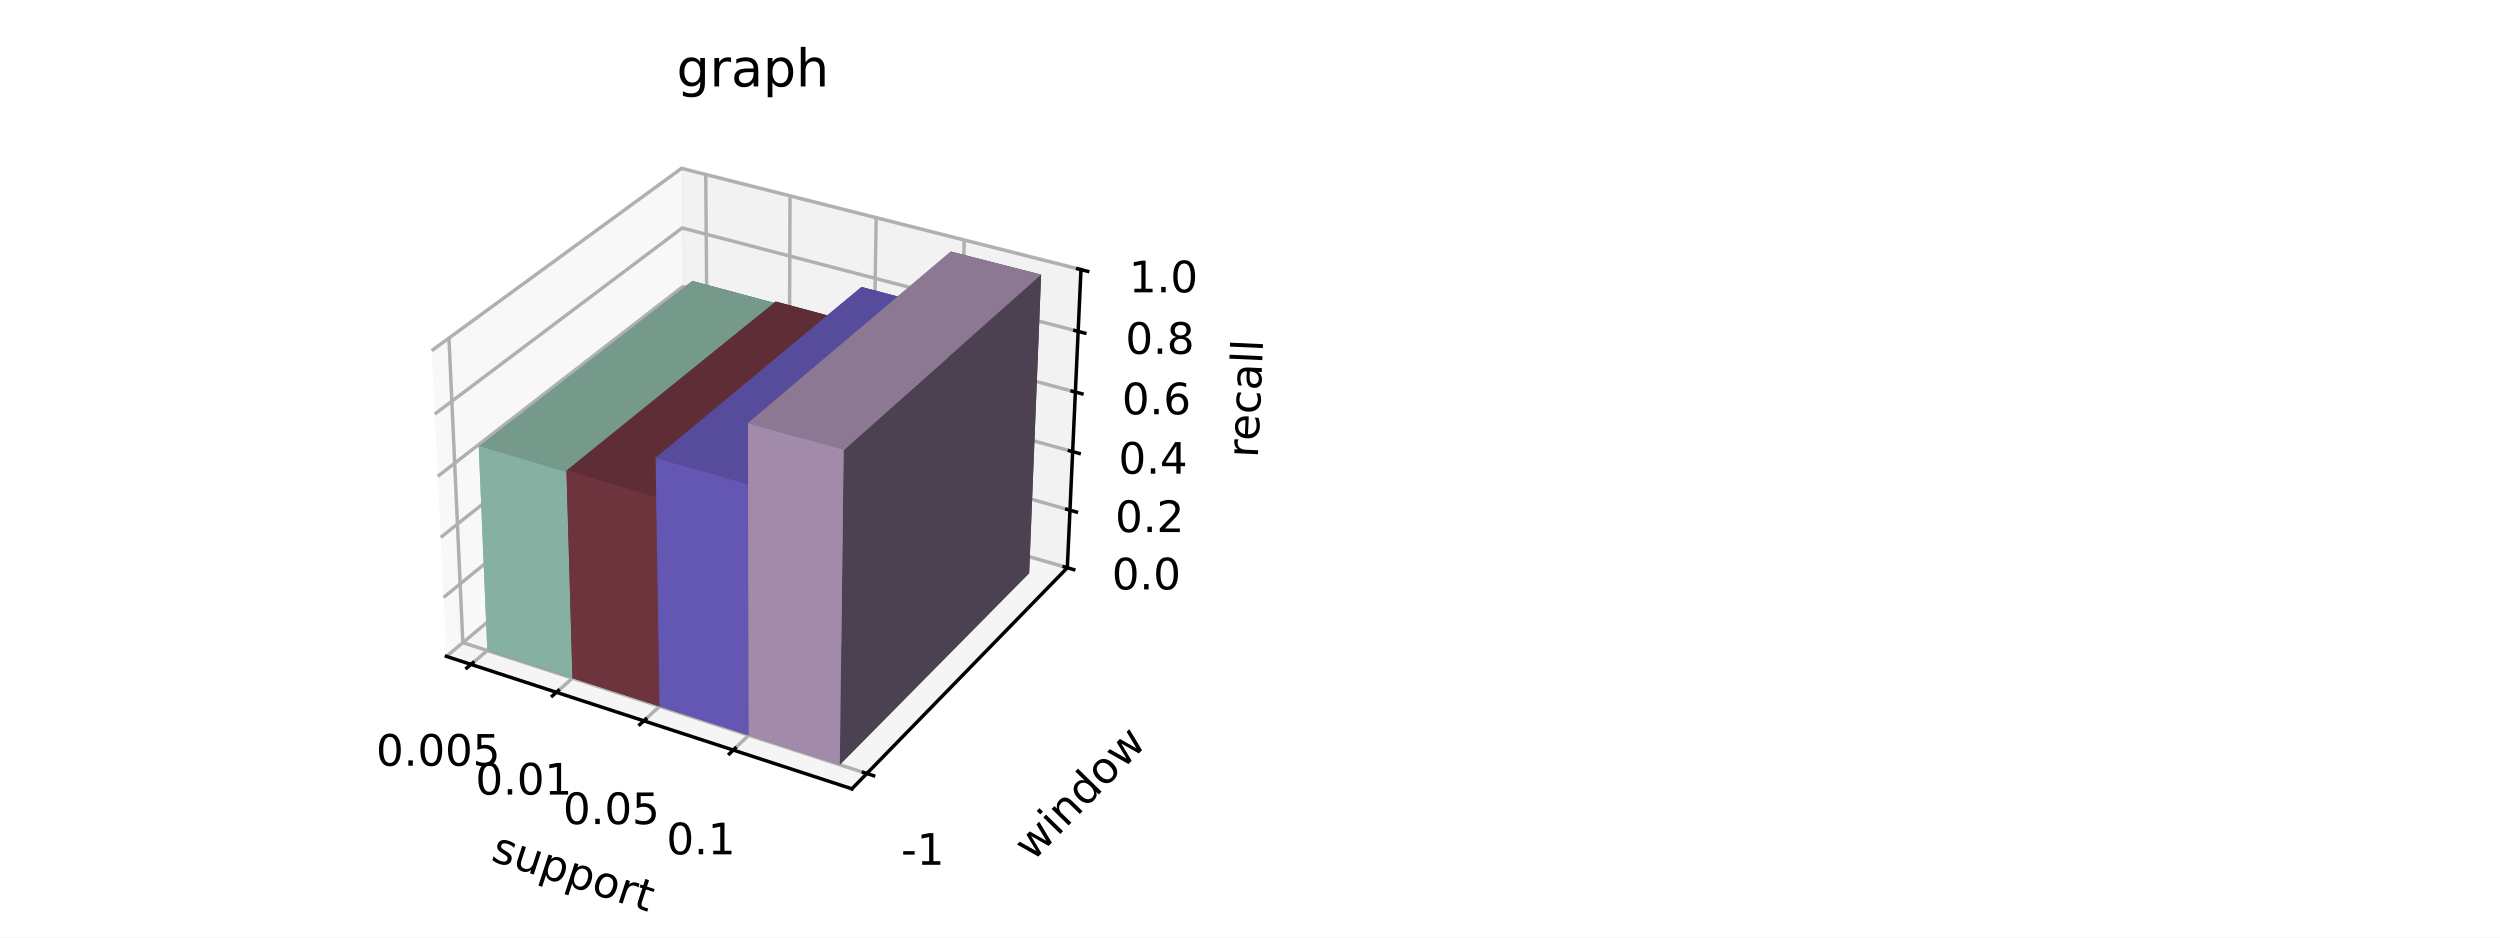
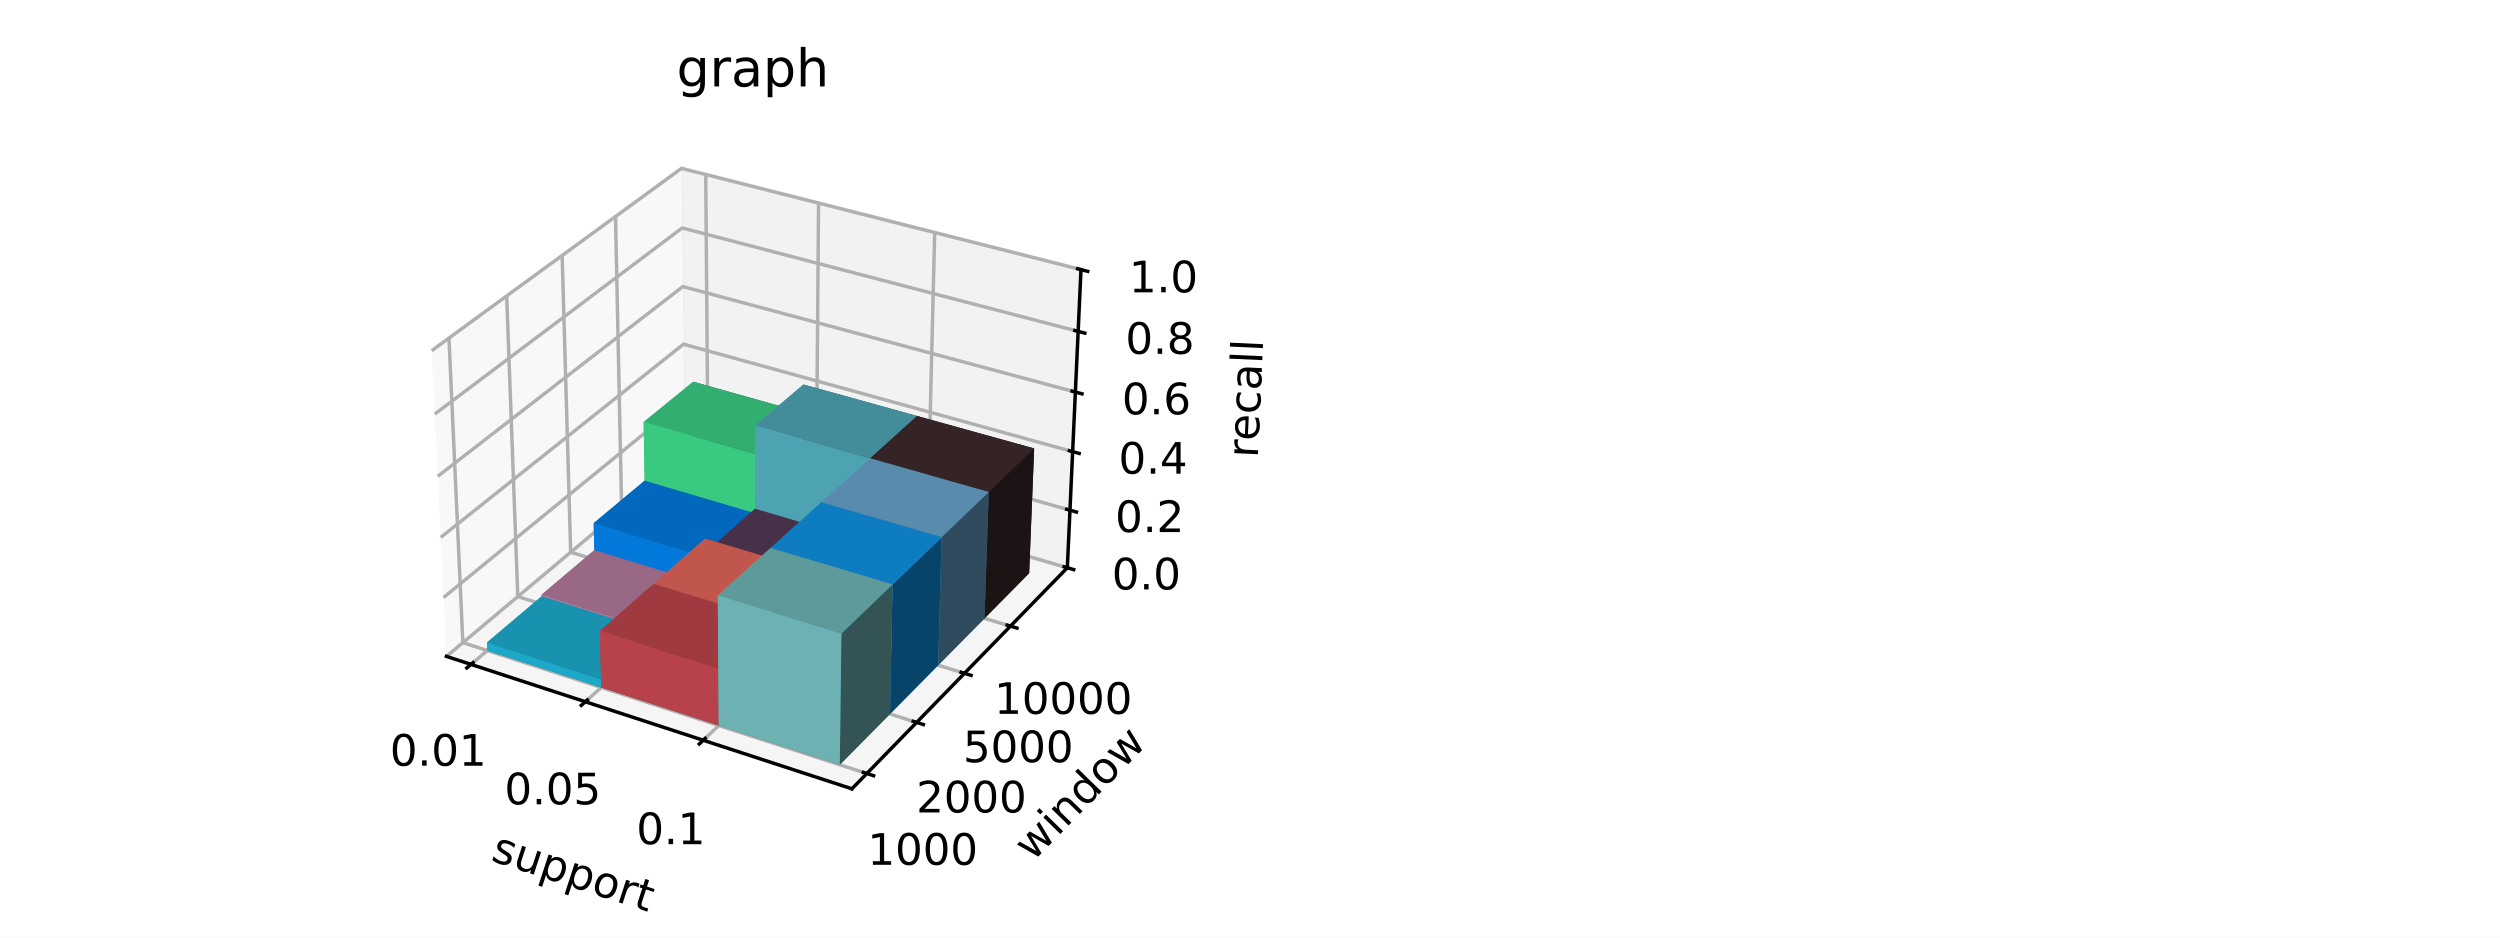
<svg xmlns="http://www.w3.org/2000/svg" xmlns:xlink="http://www.w3.org/1999/xlink" width="576pt" height="216pt" viewBox="0 0 576 216" version="1.1">
  <defs>
    <style type="text/css">*{stroke-linejoin: round; stroke-linecap: butt}</style>
  </defs>
  <g id="figure_1">
    <g id="patch_1">
      <path d="M 0 216  L 576 216  L 576 0  L 0 0  z " style="fill: #ffffff" />
    </g>
    <g id="patch_2">
      <path d="M 90.295 192.24  L 256.615 192.24  L 256.615 25.92  L 90.295 25.92  z " style="fill: #ffffff" />
    </g>
    <g id="pane3d_1">
      <g id="patch_3">
        <path d="M 102.853 151.231  L 157.777 105.192  L 157.014 38.796  L 99.461 80.796  " style="fill: #f2f2f2; opacity: 0.5; stroke: #f2f2f2; stroke-linejoin: miter" />
      </g>
    </g>
    <g id="pane3d_2">
      <g id="patch_4">
        <path d="M 157.777 105.192  L 245.911 130.809  L 249.056 62.126  L 157.014 38.796  " style="fill: #e6e6e6; opacity: 0.5; stroke: #e6e6e6; stroke-linejoin: miter" />
      </g>
    </g>
    <g id="pane3d_3">
      <g id="patch_5">
        <path d="M 102.853 151.231  L 196.279 181.744  L 245.911 130.809  L 157.777 105.192  " style="fill: #ececec; opacity: 0.5; stroke: #ececec; stroke-linejoin: miter" />
      </g>
    </g>
    <g id="grid3d_1">
      <g id="Line3DCollection_1">
        <path d="M 108.511 153.079  L 163.137 106.75  L 162.6 40.212  " style="fill: none; stroke: #b0b0b0; stroke-width: 0.8" />
-         <path d="M 128.196 159.508  L 181.762 112.164  L 182.024 45.136  " style="fill: none; stroke: #b0b0b0; stroke-width: 0.8" />
-         <path d="M 148.334 166.085  L 200.78 117.691  L 201.875 50.167  " style="fill: none; stroke: #b0b0b0; stroke-width: 0.8" />
-         <path d="M 168.941 172.815  L 220.202 123.337  L 222.167 55.311  " style="fill: none; stroke: #b0b0b0; stroke-width: 0.8" />
+         <path d="M 134.858 161.684  L 188.057 113.993  L 188.593 46.801  " style="fill: none; stroke: #b0b0b0; stroke-width: 0.8" />
+         <path d="M 162.019 170.555  L 213.682 121.442  L 215.353 53.584  " style="fill: none; stroke: #b0b0b0; stroke-width: 0.8" />
      </g>
    </g>
    <g id="grid3d_2">
      <g id="Line3DCollection_2">
        <path d="M 103.441 77.891  L 106.638 148.058  L 199.713 178.22  " style="fill: none; stroke: #b0b0b0; stroke-width: 0.8" />
+         <path d="M 116.737 68.188  L 119.296 137.447  L 211.184 166.447  " style="fill: none; stroke: #b0b0b0; stroke-width: 0.8" />
+         <path d="M 129.518 58.862  L 131.485 127.231  L 222.207 155.136  " style="fill: none; stroke: #b0b0b0; stroke-width: 0.8" />
+         <path d="M 141.811 49.89  L 143.228 117.387  L 232.807 144.258  " style="fill: none; stroke: #b0b0b0; stroke-width: 0.8" />
      </g>
    </g>
    <g id="grid3d_3">
      <g id="Line3DCollection_3">
        <path d="M 245.911 130.809  L 157.777 105.192  L 102.853 151.231  " style="fill: none; stroke: #b0b0b0; stroke-width: 0.8" />
        <path d="M 246.518 117.548  L 157.629 92.351  L 102.199 137.65  " style="fill: none; stroke: #b0b0b0; stroke-width: 0.8" />
        <path d="M 247.136 104.055  L 157.479 79.296  L 101.533 123.822  " style="fill: none; stroke: #b0b0b0; stroke-width: 0.8" />
        <path d="M 247.765 90.325  L 157.327 66.022  L 100.855 109.742  " style="fill: none; stroke: #b0b0b0; stroke-width: 0.8" />
        <path d="M 248.405 76.351  L 157.172 52.524  L 100.164 95.403  " style="fill: none; stroke: #b0b0b0; stroke-width: 0.8" />
        <path d="M 249.056 62.126  L 157.014 38.796  L 99.461 80.796  " style="fill: none; stroke: #b0b0b0; stroke-width: 0.8" />
      </g>
    </g>
    <g id="axis3d_1">
      <g id="line2d_1">
        <path d="M 102.853 151.231  L 196.279 181.744  " style="fill: none; stroke: #000000; stroke-width: 0.8; stroke-linecap: square" />
      </g>
      <g id="xtick_1">
        <g id="line2d_2">
          <path d="M 108.987 152.675  L 107.558 153.887  " style="fill: none; stroke: #000000; stroke-width: 0.8; stroke-linecap: square" />
        </g>
        <g id="text_1">
-           <g transform="translate(86.65129 176.4231) scale(0.1 -0.1)">
+           <g transform="translate(89.83254 176.4231) scale(0.1 -0.1)">
            <defs>
              <path id="DejaVuSans-30" d="M 2034 4250  Q 1547 4250 1301 3770  Q 1056 3291 1056 2328  Q 1056 1369 1301 889  Q 1547 409 2034 409  Q 2525 409 2770 889  Q 3016 1369 3016 2328  Q 3016 3291 2770 3770  Q 2525 4250 2034 4250  z M 2034 4750  Q 2819 4750 3233 4129  Q 3647 3509 3647 2328  Q 3647 1150 3233 529  Q 2819 -91 2034 -91  Q 1250 -91 836 529  Q 422 1150 422 2328  Q 422 3509 836 4129  Q 1250 4750 2034 4750  z " transform="scale(0.015625)" />
              <path id="DejaVuSans-2e" d="M 684 794  L 1344 794  L 1344 0  L 684 0  L 684 794  z " transform="scale(0.015625)" />
-               <path id="DejaVuSans-35" d="M 691 4666  L 3169 4666  L 3169 4134  L 1269 4134  L 1269 2991  Q 1406 3038 1543 3061  Q 1681 3084 1819 3084  Q 2600 3084 3056 2656  Q 3513 2228 3513 1497  Q 3513 744 3044 326  Q 2575 -91 1722 -91  Q 1428 -91 1123 -41  Q 819 9 494 109  L 494 744  Q 775 591 1075 516  Q 1375 441 1709 441  Q 2250 441 2565 725  Q 2881 1009 2881 1497  Q 2881 1984 2565 2268  Q 2250 2553 1709 2553  Q 1456 2553 1204 2497  Q 953 2441 691 2322  L 691 4666  z " transform="scale(0.015625)" />
+               <path id="DejaVuSans-31" d="M 794 531  L 1825 531  L 1825 4091  L 703 3866  L 703 4441  L 1819 4666  L 2450 4666  L 2450 531  L 3481 531  L 3481 0  L 794 0  L 794 531  z " transform="scale(0.015625)" />
            </defs>
            <use xlink:href="#DejaVuSans-30" />
            <use xlink:href="#DejaVuSans-2e" x="63.623" />
            <use xlink:href="#DejaVuSans-30" x="95.41" />
-             <use xlink:href="#DejaVuSans-30" x="159.033" />
-             <use xlink:href="#DejaVuSans-35" x="222.656" />
+             <use xlink:href="#DejaVuSans-31" x="159.033" />
          </g>
        </g>
      </g>
      <g id="xtick_2">
        <g id="line2d_3">
-           <path d="M 128.663 159.095  L 127.261 160.335  " style="fill: none; stroke: #000000; stroke-width: 0.8; stroke-linecap: square" />
+           <path d="M 135.322 161.268  L 133.928 162.517  " style="fill: none; stroke: #000000; stroke-width: 0.8; stroke-linecap: square" />
        </g>
        <g id="text_2">
-           <g transform="translate(109.5501 183.0712) scale(0.1 -0.1)">
-             <defs>
-               <path id="DejaVuSans-31" d="M 794 531  L 1825 531  L 1825 4091  L 703 3866  L 703 4441  L 1819 4666  L 2450 4666  L 2450 531  L 3481 531  L 3481 0  L 794 0  L 794 531  z " transform="scale(0.015625)" />
+           <g transform="translate(116.2232 185.3212) scale(0.1 -0.1)">
+             <defs>
+               <path id="DejaVuSans-35" d="M 691 4666  L 3169 4666  L 3169 4134  L 1269 4134  L 1269 2991  Q 1406 3038 1543 3061  Q 1681 3084 1819 3084  Q 2600 3084 3056 2656  Q 3513 2228 3513 1497  Q 3513 744 3044 326  Q 2575 -91 1722 -91  Q 1428 -91 1123 -41  Q 819 9 494 109  L 494 744  Q 775 591 1075 516  Q 1375 441 1709 441  Q 2250 441 2565 725  Q 2881 1009 2881 1497  Q 2881 1984 2565 2268  Q 2250 2553 1709 2553  Q 1456 2553 1204 2497  Q 953 2441 691 2322  L 691 4666  z " transform="scale(0.015625)" />
            </defs>
            <use xlink:href="#DejaVuSans-30" />
            <use xlink:href="#DejaVuSans-2e" x="63.623" />
            <use xlink:href="#DejaVuSans-30" x="95.41" />
-             <use xlink:href="#DejaVuSans-31" x="159.033" />
+             <use xlink:href="#DejaVuSans-35" x="159.033" />
          </g>
        </g>
      </g>
      <g id="xtick_3">
        <g id="line2d_4">
-           <path d="M 148.792 165.663  L 147.417 166.931  " style="fill: none; stroke: #000000; stroke-width: 0.8; stroke-linecap: square" />
+           <path d="M 162.47 170.126  L 161.115 171.414  " style="fill: none; stroke: #000000; stroke-width: 0.8; stroke-linecap: square" />
        </g>
        <g id="text_3">
-           <g transform="translate(129.724 189.8732) scale(0.1 -0.1)">
-             <use xlink:href="#DejaVuSans-30" />
-             <use xlink:href="#DejaVuSans-2e" x="63.623" />
-             <use xlink:href="#DejaVuSans-30" x="95.41" />
-             <use xlink:href="#DejaVuSans-35" x="159.033" />
-           </g>
-         </g>
-       </g>
-       <g id="xtick_4">
-         <g id="line2d_5">
-           <path d="M 169.389 172.383  L 168.044 173.681  " style="fill: none; stroke: #000000; stroke-width: 0.8; stroke-linecap: square" />
-         </g>
-         <g id="text_4">
-           <g transform="translate(153.5516 196.8345) scale(0.1 -0.1)">
+           <g transform="translate(146.616 194.496) scale(0.1 -0.1)">
            <use xlink:href="#DejaVuSans-30" />
            <use xlink:href="#DejaVuSans-2e" x="63.623" />
            <use xlink:href="#DejaVuSans-31" x="95.41" />
          </g>
        </g>
      </g>
-       <g id="text_5">
+       <g id="text_4">
        <g transform="translate(112.8565 198.1969) rotate(-341.913) scale(0.1 -0.1)">
          <defs>
            <path id="DejaVuSans-73" d="M 2834 3397  L 2834 2853  Q 2591 2978 2328 3040  Q 2066 3103 1784 3103  Q 1356 3103 1142 2972  Q 928 2841 928 2578  Q 928 2378 1081 2264  Q 1234 2150 1697 2047  L 1894 2003  Q 2506 1872 2764 1633  Q 3022 1394 3022 966  Q 3022 478 2636 193  Q 2250 -91 1575 -91  Q 1294 -91 989 -36  Q 684 19 347 128  L 347 722  Q 666 556 975 473  Q 1284 391 1588 391  Q 1994 391 2212 530  Q 2431 669 2431 922  Q 2431 1156 2273 1281  Q 2116 1406 1581 1522  L 1381 1569  Q 847 1681 609 1914  Q 372 2147 372 2553  Q 372 3047 722 3315  Q 1072 3584 1716 3584  Q 2034 3584 2315 3537  Q 2597 3491 2834 3397  z " transform="scale(0.015625)" />
            <path id="DejaVuSans-75" d="M 544 1381  L 544 3500  L 1119 3500  L 1119 1403  Q 1119 906 1312 657  Q 1506 409 1894 409  Q 2359 409 2629 706  Q 2900 1003 2900 1516  L 2900 3500  L 3475 3500  L 3475 0  L 2900 0  L 2900 538  Q 2691 219 2414 64  Q 2138 -91 1772 -91  Q 1169 -91 856 284  Q 544 659 544 1381  z M 1991 3584  L 1991 3584  z " transform="scale(0.015625)" />
            <path id="DejaVuSans-70" d="M 1159 525  L 1159 -1331  L 581 -1331  L 581 3500  L 1159 3500  L 1159 2969  Q 1341 3281 1617 3432  Q 1894 3584 2278 3584  Q 2916 3584 3314 3078  Q 3713 2572 3713 1747  Q 3713 922 3314 415  Q 2916 -91 2278 -91  Q 1894 -91 1617 61  Q 1341 213 1159 525  z M 3116 1747  Q 3116 2381 2855 2742  Q 2594 3103 2138 3103  Q 1681 3103 1420 2742  Q 1159 2381 1159 1747  Q 1159 1113 1420 752  Q 1681 391 2138 391  Q 2594 391 2855 752  Q 3116 1113 3116 1747  z " transform="scale(0.015625)" />
            <path id="DejaVuSans-6f" d="M 1959 3097  Q 1497 3097 1228 2736  Q 959 2375 959 1747  Q 959 1119 1226 758  Q 1494 397 1959 397  Q 2419 397 2687 759  Q 2956 1122 2956 1747  Q 2956 2369 2687 2733  Q 2419 3097 1959 3097  z M 1959 3584  Q 2709 3584 3137 3096  Q 3566 2609 3566 1747  Q 3566 888 3137 398  Q 2709 -91 1959 -91  Q 1206 -91 779 398  Q 353 888 353 1747  Q 353 2609 779 3096  Q 1206 3584 1959 3584  z " transform="scale(0.015625)" />
            <path id="DejaVuSans-72" d="M 2631 2963  Q 2534 3019 2420 3045  Q 2306 3072 2169 3072  Q 1681 3072 1420 2755  Q 1159 2438 1159 1844  L 1159 0  L 581 0  L 581 3500  L 1159 3500  L 1159 2956  Q 1341 3275 1631 3429  Q 1922 3584 2338 3584  Q 2397 3584 2469 3576  Q 2541 3569 2628 3553  L 2631 2963  z " transform="scale(0.015625)" />
            <path id="DejaVuSans-74" d="M 1172 4494  L 1172 3500  L 2356 3500  L 2356 3053  L 1172 3053  L 1172 1153  Q 1172 725 1289 603  Q 1406 481 1766 481  L 2356 481  L 2356 0  L 1766 0  Q 1100 0 847 248  Q 594 497 594 1153  L 594 3053  L 172 3053  L 172 3500  L 594 3500  L 594 4494  L 1172 4494  z " transform="scale(0.015625)" />
          </defs>
          <use xlink:href="#DejaVuSans-73" />
          <use xlink:href="#DejaVuSans-75" x="52.1" />
          <use xlink:href="#DejaVuSans-70" x="115.479" />
          <use xlink:href="#DejaVuSans-70" x="178.955" />
          <use xlink:href="#DejaVuSans-6f" x="242.432" />
          <use xlink:href="#DejaVuSans-72" x="303.613" />
          <use xlink:href="#DejaVuSans-74" x="344.727" />
        </g>
      </g>
    </g>
    <g id="axis3d_2">
-       <g id="line2d_6">
+       <g id="line2d_5">
        <path d="M 245.911 130.809  L 196.279 181.744  " style="fill: none; stroke: #000000; stroke-width: 0.8; stroke-linecap: square" />
+       </g>
+       <g id="xtick_4">
+         <g id="line2d_6">
+           <path d="M 198.929 177.965  L 201.284 178.729  " style="fill: none; stroke: #000000; stroke-width: 0.8; stroke-linecap: square" />
+         </g>
+         <g id="text_5">
+           <g transform="translate(199.8735 199.2461) scale(0.1 -0.1)">
+             <use xlink:href="#DejaVuSans-31" />
+             <use xlink:href="#DejaVuSans-30" x="63.623" />
+             <use xlink:href="#DejaVuSans-30" x="127.246" />
+             <use xlink:href="#DejaVuSans-30" x="190.869" />
+           </g>
+         </g>
      </g>
      <g id="xtick_5">
        <g id="line2d_7">
-           <path d="M 198.929 177.965  L 201.284 178.729  " style="fill: none; stroke: #000000; stroke-width: 0.8; stroke-linecap: square" />
+           <path d="M 210.411 166.203  L 212.733 166.936  " style="fill: none; stroke: #000000; stroke-width: 0.8; stroke-linecap: square" />
        </g>
        <g id="text_6">
-           <g transform="translate(207.6133 199.2461) scale(0.1 -0.1)">
-             <defs>
-               <path id="DejaVuSans-2d" d="M 313 2009  L 1997 2009  L 1997 1497  L 313 1497  L 313 2009  z " transform="scale(0.015625)" />
-             </defs>
-             <use xlink:href="#DejaVuSans-2d" />
-             <use xlink:href="#DejaVuSans-31" x="36.084" />
-           </g>
-         </g>
-       </g>
-       <g id="text_7">
+           <g transform="translate(211.0981 187.195) scale(0.1 -0.1)">
+             <defs>
+               <path id="DejaVuSans-32" d="M 1228 531  L 3431 531  L 3431 0  L 469 0  L 469 531  Q 828 903 1448 1529  Q 2069 2156 2228 2338  Q 2531 2678 2651 2914  Q 2772 3150 2772 3378  Q 2772 3750 2511 3984  Q 2250 4219 1831 4219  Q 1534 4219 1204 4116  Q 875 4013 500 3803  L 500 4441  Q 881 4594 1212 4672  Q 1544 4750 1819 4750  Q 2544 4750 2975 4387  Q 3406 4025 3406 3419  Q 3406 3131 3298 2873  Q 3191 2616 2906 2266  Q 2828 2175 2409 1742  Q 1991 1309 1228 531  z " transform="scale(0.015625)" />
+             </defs>
+             <use xlink:href="#DejaVuSans-32" />
+             <use xlink:href="#DejaVuSans-30" x="63.623" />
+             <use xlink:href="#DejaVuSans-30" x="127.246" />
+             <use xlink:href="#DejaVuSans-30" x="190.869" />
+           </g>
+         </g>
+       </g>
+       <g id="xtick_6">
+         <g id="line2d_8">
+           <path d="M 221.444 154.901  L 223.735 155.606  " style="fill: none; stroke: #000000; stroke-width: 0.8; stroke-linecap: square" />
+         </g>
+         <g id="text_7">
+           <g transform="translate(221.8835 175.6155) scale(0.1 -0.1)">
+             <use xlink:href="#DejaVuSans-35" />
+             <use xlink:href="#DejaVuSans-30" x="63.623" />
+             <use xlink:href="#DejaVuSans-30" x="127.246" />
+             <use xlink:href="#DejaVuSans-30" x="190.869" />
+           </g>
+         </g>
+       </g>
+       <g id="xtick_7">
+         <g id="line2d_9">
+           <path d="M 232.054 144.032  L 234.314 144.71  " style="fill: none; stroke: #000000; stroke-width: 0.8; stroke-linecap: square" />
+         </g>
+         <g id="text_8">
+           <g transform="translate(229.0737 164.4804) scale(0.1 -0.1)">
+             <use xlink:href="#DejaVuSans-31" />
+             <use xlink:href="#DejaVuSans-30" x="63.623" />
+             <use xlink:href="#DejaVuSans-30" x="127.246" />
+             <use xlink:href="#DejaVuSans-30" x="190.869" />
+             <use xlink:href="#DejaVuSans-30" x="254.492" />
+           </g>
+         </g>
+       </g>
+       <g id="text_9">
        <g transform="translate(237.9339 198.6808) rotate(-45.74211) scale(0.1 -0.1)">
          <defs>
            <path id="DejaVuSans-77" d="M 269 3500  L 844 3500  L 1563 769  L 2278 3500  L 2956 3500  L 3675 769  L 4391 3500  L 4966 3500  L 4050 0  L 3372 0  L 2619 2869  L 1863 0  L 1184 0  L 269 3500  z " transform="scale(0.015625)" />
            <path id="DejaVuSans-69" d="M 603 3500  L 1178 3500  L 1178 0  L 603 0  L 603 3500  z M 603 4863  L 1178 4863  L 1178 4134  L 603 4134  L 603 4863  z " transform="scale(0.015625)" />
            <path id="DejaVuSans-6e" d="M 3513 2113  L 3513 0  L 2938 0  L 2938 2094  Q 2938 2591 2744 2837  Q 2550 3084 2163 3084  Q 1697 3084 1428 2787  Q 1159 2491 1159 1978  L 1159 0  L 581 0  L 581 3500  L 1159 3500  L 1159 2956  Q 1366 3272 1645 3428  Q 1925 3584 2291 3584  Q 2894 3584 3203 3211  Q 3513 2838 3513 2113  z " transform="scale(0.015625)" />
            <path id="DejaVuSans-64" d="M 2906 2969  L 2906 4863  L 3481 4863  L 3481 0  L 2906 0  L 2906 525  Q 2725 213 2448 61  Q 2172 -91 1784 -91  Q 1150 -91 751 415  Q 353 922 353 1747  Q 353 2572 751 3078  Q 1150 3584 1784 3584  Q 2172 3584 2448 3432  Q 2725 3281 2906 2969  z M 947 1747  Q 947 1113 1208 752  Q 1469 391 1925 391  Q 2381 391 2643 752  Q 2906 1113 2906 1747  Q 2906 2381 2643 2742  Q 2381 3103 1925 3103  Q 1469 3103 1208 2742  Q 947 2381 947 1747  z " transform="scale(0.015625)" />
          </defs>
          <use xlink:href="#DejaVuSans-77" />
          <use xlink:href="#DejaVuSans-69" x="81.787" />
          <use xlink:href="#DejaVuSans-6e" x="109.57" />
          <use xlink:href="#DejaVuSans-64" x="172.949" />
          <use xlink:href="#DejaVuSans-6f" x="236.426" />
          <use xlink:href="#DejaVuSans-77" x="297.607" />
        </g>
      </g>
    </g>
    <g id="axis3d_3">
-       <g id="line2d_8">
+       <g id="line2d_10">
        <path d="M 245.911 130.809  L 249.056 62.126  " style="fill: none; stroke: #000000; stroke-width: 0.8; stroke-linecap: square" />
-       </g>
-       <g id="xtick_6">
-         <g id="line2d_9">
-           <path d="M 245.171 130.594  L 247.392 131.24  " style="fill: none; stroke: #000000; stroke-width: 0.8; stroke-linecap: square" />
-         </g>
-         <g id="text_8">
-           <g transform="translate(256.1754 135.8073) scale(0.1 -0.1)">
-             <use xlink:href="#DejaVuSans-30" />
-             <use xlink:href="#DejaVuSans-2e" x="63.623" />
-             <use xlink:href="#DejaVuSans-30" x="95.41" />
-           </g>
-         </g>
-       </g>
-       <g id="xtick_7">
-         <g id="line2d_10">
-           <path d="M 245.772 117.336  L 248.013 117.972  " style="fill: none; stroke: #000000; stroke-width: 0.8; stroke-linecap: square" />
-         </g>
-         <g id="text_9">
-           <g transform="translate(256.9365 122.5877) scale(0.1 -0.1)">
-             <defs>
-               <path id="DejaVuSans-32" d="M 1228 531  L 3431 531  L 3431 0  L 469 0  L 469 531  Q 828 903 1448 1529  Q 2069 2156 2228 2338  Q 2531 2678 2651 2914  Q 2772 3150 2772 3378  Q 2772 3750 2511 3984  Q 2250 4219 1831 4219  Q 1534 4219 1204 4116  Q 875 4013 500 3803  L 500 4441  Q 881 4594 1212 4672  Q 1544 4750 1819 4750  Q 2544 4750 2975 4387  Q 3406 4025 3406 3419  Q 3406 3131 3298 2873  Q 3191 2616 2906 2266  Q 2828 2175 2409 1742  Q 1991 1309 1228 531  z " transform="scale(0.015625)" />
-             </defs>
-             <use xlink:href="#DejaVuSans-30" />
-             <use xlink:href="#DejaVuSans-2e" x="63.623" />
-             <use xlink:href="#DejaVuSans-32" x="95.41" />
-           </g>
-         </g>
      </g>
      <g id="xtick_8">
        <g id="line2d_11">
-           <path d="M 246.383 103.847  L 248.644 104.472  " style="fill: none; stroke: #000000; stroke-width: 0.8; stroke-linecap: square" />
+           <path d="M 245.171 130.594  L 247.392 131.24  " style="fill: none; stroke: #000000; stroke-width: 0.8; stroke-linecap: square" />
        </g>
        <g id="text_10">
-           <g transform="translate(257.7108 109.1385) scale(0.1 -0.1)">
-             <defs>
-               <path id="DejaVuSans-34" d="M 2419 4116  L 825 1625  L 2419 1625  L 2419 4116  z M 2253 4666  L 3047 4666  L 3047 1625  L 3713 1625  L 3713 1100  L 3047 1100  L 3047 0  L 2419 0  L 2419 1100  L 313 1100  L 313 1709  L 2253 4666  z " transform="scale(0.015625)" />
-             </defs>
-             <use xlink:href="#DejaVuSans-30" />
-             <use xlink:href="#DejaVuSans-2e" x="63.623" />
-             <use xlink:href="#DejaVuSans-34" x="95.41" />
+           <g transform="translate(256.1754 135.8073) scale(0.1 -0.1)">
+             <use xlink:href="#DejaVuSans-30" />
+             <use xlink:href="#DejaVuSans-2e" x="63.623" />
+             <use xlink:href="#DejaVuSans-30" x="95.41" />
          </g>
        </g>
      </g>
      <g id="xtick_9">
        <g id="line2d_12">
-           <path d="M 247.005 90.121  L 249.287 90.734  " style="fill: none; stroke: #000000; stroke-width: 0.8; stroke-linecap: square" />
+           <path d="M 245.772 117.336  L 248.013 117.972  " style="fill: none; stroke: #000000; stroke-width: 0.8; stroke-linecap: square" />
        </g>
        <g id="text_11">
-           <g transform="translate(258.4988 95.45369) scale(0.1 -0.1)">
-             <defs>
-               <path id="DejaVuSans-36" d="M 2113 2584  Q 1688 2584 1439 2293  Q 1191 2003 1191 1497  Q 1191 994 1439 701  Q 1688 409 2113 409  Q 2538 409 2786 701  Q 3034 994 3034 1497  Q 3034 2003 2786 2293  Q 2538 2584 2113 2584  z M 3366 4563  L 3366 3988  Q 3128 4100 2886 4159  Q 2644 4219 2406 4219  Q 1781 4219 1451 3797  Q 1122 3375 1075 2522  Q 1259 2794 1537 2939  Q 1816 3084 2150 3084  Q 2853 3084 3261 2657  Q 3669 2231 3669 1497  Q 3669 778 3244 343  Q 2819 -91 2113 -91  Q 1303 -91 875 529  Q 447 1150 447 2328  Q 447 3434 972 4092  Q 1497 4750 2381 4750  Q 2619 4750 2861 4703  Q 3103 4656 3366 4563  z " transform="scale(0.015625)" />
-             </defs>
-             <use xlink:href="#DejaVuSans-30" />
-             <use xlink:href="#DejaVuSans-2e" x="63.623" />
-             <use xlink:href="#DejaVuSans-36" x="95.41" />
+           <g transform="translate(256.9365 122.5877) scale(0.1 -0.1)">
+             <use xlink:href="#DejaVuSans-30" />
+             <use xlink:href="#DejaVuSans-2e" x="63.623" />
+             <use xlink:href="#DejaVuSans-32" x="95.41" />
          </g>
        </g>
      </g>
      <g id="xtick_10">
        <g id="line2d_13">
-           <path d="M 247.638 76.151  L 249.941 76.752  " style="fill: none; stroke: #000000; stroke-width: 0.8; stroke-linecap: square" />
+           <path d="M 246.383 103.847  L 248.644 104.472  " style="fill: none; stroke: #000000; stroke-width: 0.8; stroke-linecap: square" />
        </g>
        <g id="text_12">
-           <g transform="translate(259.3006 81.52706) scale(0.1 -0.1)">
-             <defs>
-               <path id="DejaVuSans-38" d="M 2034 2216  Q 1584 2216 1326 1975  Q 1069 1734 1069 1313  Q 1069 891 1326 650  Q 1584 409 2034 409  Q 2484 409 2743 651  Q 3003 894 3003 1313  Q 3003 1734 2745 1975  Q 2488 2216 2034 2216  z M 1403 2484  Q 997 2584 770 2862  Q 544 3141 544 3541  Q 544 4100 942 4425  Q 1341 4750 2034 4750  Q 2731 4750 3128 4425  Q 3525 4100 3525 3541  Q 3525 3141 3298 2862  Q 3072 2584 2669 2484  Q 3125 2378 3379 2068  Q 3634 1759 3634 1313  Q 3634 634 3220 271  Q 2806 -91 2034 -91  Q 1263 -91 848 271  Q 434 634 434 1313  Q 434 1759 690 2068  Q 947 2378 1403 2484  z M 1172 3481  Q 1172 3119 1398 2916  Q 1625 2713 2034 2713  Q 2441 2713 2670 2916  Q 2900 3119 2900 3481  Q 2900 3844 2670 4047  Q 2441 4250 2034 4250  Q 1625 4250 1398 4047  Q 1172 3844 1172 3481  z " transform="scale(0.015625)" />
-             </defs>
-             <use xlink:href="#DejaVuSans-30" />
-             <use xlink:href="#DejaVuSans-2e" x="63.623" />
-             <use xlink:href="#DejaVuSans-38" x="95.41" />
+           <g transform="translate(257.7108 109.1385) scale(0.1 -0.1)">
+             <defs>
+               <path id="DejaVuSans-34" d="M 2419 4116  L 825 1625  L 2419 1625  L 2419 4116  z M 2253 4666  L 3047 4666  L 3047 1625  L 3713 1625  L 3713 1100  L 3047 1100  L 3047 0  L 2419 0  L 2419 1100  L 313 1100  L 313 1709  L 2253 4666  z " transform="scale(0.015625)" />
+             </defs>
+             <use xlink:href="#DejaVuSans-30" />
+             <use xlink:href="#DejaVuSans-2e" x="63.623" />
+             <use xlink:href="#DejaVuSans-34" x="95.41" />
          </g>
        </g>
      </g>
      <g id="xtick_11">
        <g id="line2d_14">
+           <path d="M 247.005 90.121  L 249.287 90.734  " style="fill: none; stroke: #000000; stroke-width: 0.8; stroke-linecap: square" />
+         </g>
+         <g id="text_13">
+           <g transform="translate(258.4988 95.45369) scale(0.1 -0.1)">
+             <defs>
+               <path id="DejaVuSans-36" d="M 2113 2584  Q 1688 2584 1439 2293  Q 1191 2003 1191 1497  Q 1191 994 1439 701  Q 1688 409 2113 409  Q 2538 409 2786 701  Q 3034 994 3034 1497  Q 3034 2003 2786 2293  Q 2538 2584 2113 2584  z M 3366 4563  L 3366 3988  Q 3128 4100 2886 4159  Q 2644 4219 2406 4219  Q 1781 4219 1451 3797  Q 1122 3375 1075 2522  Q 1259 2794 1537 2939  Q 1816 3084 2150 3084  Q 2853 3084 3261 2657  Q 3669 2231 3669 1497  Q 3669 778 3244 343  Q 2819 -91 2113 -91  Q 1303 -91 875 529  Q 447 1150 447 2328  Q 447 3434 972 4092  Q 1497 4750 2381 4750  Q 2619 4750 2861 4703  Q 3103 4656 3366 4563  z " transform="scale(0.015625)" />
+             </defs>
+             <use xlink:href="#DejaVuSans-30" />
+             <use xlink:href="#DejaVuSans-2e" x="63.623" />
+             <use xlink:href="#DejaVuSans-36" x="95.41" />
+           </g>
+         </g>
+       </g>
+       <g id="xtick_12">
+         <g id="line2d_15">
+           <path d="M 247.638 76.151  L 249.941 76.752  " style="fill: none; stroke: #000000; stroke-width: 0.8; stroke-linecap: square" />
+         </g>
+         <g id="text_14">
+           <g transform="translate(259.3006 81.52706) scale(0.1 -0.1)">
+             <defs>
+               <path id="DejaVuSans-38" d="M 2034 2216  Q 1584 2216 1326 1975  Q 1069 1734 1069 1313  Q 1069 891 1326 650  Q 1584 409 2034 409  Q 2484 409 2743 651  Q 3003 894 3003 1313  Q 3003 1734 2745 1975  Q 2488 2216 2034 2216  z M 1403 2484  Q 997 2584 770 2862  Q 544 3141 544 3541  Q 544 4100 942 4425  Q 1341 4750 2034 4750  Q 2731 4750 3128 4425  Q 3525 4100 3525 3541  Q 3525 3141 3298 2862  Q 3072 2584 2669 2484  Q 3125 2378 3379 2068  Q 3634 1759 3634 1313  Q 3634 634 3220 271  Q 2806 -91 2034 -91  Q 1263 -91 848 271  Q 434 634 434 1313  Q 434 1759 690 2068  Q 947 2378 1403 2484  z M 1172 3481  Q 1172 3119 1398 2916  Q 1625 2713 2034 2713  Q 2441 2713 2670 2916  Q 2900 3119 2900 3481  Q 2900 3844 2670 4047  Q 2441 4250 2034 4250  Q 1625 4250 1398 4047  Q 1172 3844 1172 3481  z " transform="scale(0.015625)" />
+             </defs>
+             <use xlink:href="#DejaVuSans-30" />
+             <use xlink:href="#DejaVuSans-2e" x="63.623" />
+             <use xlink:href="#DejaVuSans-38" x="95.41" />
+           </g>
+         </g>
+       </g>
+       <g id="xtick_13">
+         <g id="line2d_16">
          <path d="M 248.282 61.93  L 250.606 62.519  " style="fill: none; stroke: #000000; stroke-width: 0.8; stroke-linecap: square" />
        </g>
-         <g id="text_13">
+         <g id="text_15">
          <g transform="translate(260.1168 67.35212) scale(0.1 -0.1)">
            <use xlink:href="#DejaVuSans-31" />
            <use xlink:href="#DejaVuSans-2e" x="63.623" />
            <use xlink:href="#DejaVuSans-30" x="95.41" />
          </g>
        </g>
      </g>
-       <g id="text_14">
+       <g id="text_16">
        <g transform="translate(289.7987 105.5552) rotate(-87.37809) scale(0.1 -0.1)">
          <defs>
            <path id="DejaVuSans-65" d="M 3597 1894  L 3597 1613  L 953 1613  Q 991 1019 1311 708  Q 1631 397 2203 397  Q 2534 397 2845 478  Q 3156 559 3463 722  L 3463 178  Q 3153 47 2828 -22  Q 2503 -91 2169 -91  Q 1331 -91 842 396  Q 353 884 353 1716  Q 353 2575 817 3079  Q 1281 3584 2069 3584  Q 2775 3584 3186 3129  Q 3597 2675 3597 1894  z M 3022 2063  Q 3016 2534 2758 2815  Q 2500 3097 2075 3097  Q 1594 3097 1305 2825  Q 1016 2553 972 2059  L 3022 2063  z " transform="scale(0.015625)" />
            <path id="DejaVuSans-63" d="M 3122 3366  L 3122 2828  Q 2878 2963 2633 3030  Q 2388 3097 2138 3097  Q 1578 3097 1268 2742  Q 959 2388 959 1747  Q 959 1106 1268 751  Q 1578 397 2138 397  Q 2388 397 2633 464  Q 2878 531 3122 666  L 3122 134  Q 2881 22 2623 -34  Q 2366 -91 2075 -91  Q 1284 -91 818 406  Q 353 903 353 1747  Q 353 2603 823 3093  Q 1294 3584 2113 3584  Q 2378 3584 2631 3529  Q 2884 3475 3122 3366  z " transform="scale(0.015625)" />
            <path id="DejaVuSans-61" d="M 2194 1759  Q 1497 1759 1228 1600  Q 959 1441 959 1056  Q 959 750 1161 570  Q 1363 391 1709 391  Q 2188 391 2477 730  Q 2766 1069 2766 1631  L 2766 1759  L 2194 1759  z M 3341 1997  L 3341 0  L 2766 0  L 2766 531  Q 2569 213 2275 61  Q 1981 -91 1556 -91  Q 1019 -91 701 211  Q 384 513 384 1019  Q 384 1609 779 1909  Q 1175 2209 1959 2209  L 2766 2209  L 2766 2266  Q 2766 2663 2505 2880  Q 2244 3097 1772 3097  Q 1472 3097 1187 3025  Q 903 2953 641 2809  L 641 3341  Q 956 3463 1253 3523  Q 1550 3584 1831 3584  Q 2591 3584 2966 3190  Q 3341 2797 3341 1997  z " transform="scale(0.015625)" />
            <path id="DejaVuSans-6c" d="M 603 4863  L 1178 4863  L 1178 0  L 603 0  L 603 4863  z " transform="scale(0.015625)" />
          </defs>
          <use xlink:href="#DejaVuSans-72" />
          <use xlink:href="#DejaVuSans-65" x="38.863" />
          <use xlink:href="#DejaVuSans-63" x="100.387" />
          <use xlink:href="#DejaVuSans-61" x="155.367" />
          <use xlink:href="#DejaVuSans-6c" x="216.646" />
          <use xlink:href="#DejaVuSans-6c" x="244.43" />
        </g>
      </g>
    </g>
    <g id="axes_1">
      <g id="Poly3DCollection_1">
-         <path d="M 159.929 109.471  L 159.475 64.727  L 178.704 69.874  L 178.619 114.942  z " clip-path="url(#p40667a4462)" style="fill: #3f534c" />
-         <path d="M 178.619 114.942  L 178.705 69.473  L 198.358 74.729  L 197.705 120.528  z " clip-path="url(#p40667a4462)" style="fill: #34191d" />
-         <path d="M 112.276 149.886  L 159.929 109.471  L 178.619 114.942  L 131.892 156.242  z " clip-path="url(#p40667a4462)" style="fill: #516b62" />
-         <path d="M 197.705 120.528  L 198.481 66.116  L 218.679 71.423  L 217.2 126.235  z " clip-path="url(#p40667a4462)" style="fill: #2f2954" />
-         <path d="M 112.276 149.886  L 110.305 102.824  L 159.475 64.727  L 159.929 109.471  z " clip-path="url(#p40667a4462)" style="fill: #86b1a2" />
-         <path d="M 131.892 156.242  L 178.619 114.942  L 197.705 120.528  L 151.956 162.744  z " clip-path="url(#p40667a4462)" style="fill: #422025" />
-         <path d="M 217.2 126.235  L 219.043 57.953  L 239.875 63.272  L 237.117 132.065  z " clip-path="url(#p40667a4462)" style="fill: #4c4150" />
-         <path d="M 131.892 156.242  L 178.619 114.942  L 178.704 69.874  L 130.514 108.831  z " clip-path="url(#p40667a4462)" style="fill: #3f534c" />
-         <path d="M 131.892 156.242  L 130.502 108.408  L 178.705 69.473  L 178.619 114.942  z " clip-path="url(#p40667a4462)" style="fill: #6d343d" />
-         <path d="M 151.956 162.744  L 197.705 120.528  L 217.2 126.235  L 172.484 169.396  z " clip-path="url(#p40667a4462)" style="fill: #3c346c" />
-         <path d="M 110.305 102.824  L 130.514 108.831  L 178.704 69.874  L 159.475 64.727  z " clip-path="url(#p40667a4462)" style="fill: #759a8c" />
-         <path d="M 151.956 162.744  L 197.705 120.528  L 198.358 74.729  L 151.193 114.554  z " clip-path="url(#p40667a4462)" style="fill: #34191d" />
-         <path d="M 172.484 169.396  L 217.2 126.235  L 237.117 132.065  L 193.493 176.204  z " clip-path="url(#p40667a4462)" style="fill: #625366" />
-         <path d="M 151.956 162.744  L 151.05 105.466  L 198.481 66.116  L 197.705 120.528  z " clip-path="url(#p40667a4462)" style="fill: #6456b3" />
-         <path d="M 130.502 108.408  L 151.193 114.554  L 198.358 74.729  L 178.705 69.473  z " clip-path="url(#p40667a4462)" style="fill: #5f2d35" />
-         <path d="M 172.484 169.396  L 217.2 126.235  L 218.679 71.423  L 172.36 111.687  z " clip-path="url(#p40667a4462)" style="fill: #2f2954" />
-         <path d="M 172.484 169.396  L 172.329 97.455  L 219.043 57.953  L 217.2 126.235  z " clip-path="url(#p40667a4462)" style="fill: #a28aaa" />
-         <path d="M 112.276 149.886  L 131.892 156.242  L 130.514 108.831  L 110.305 102.824  z " clip-path="url(#p40667a4462)" style="fill: #86b1a2" />
-         <path d="M 151.05 105.466  L 172.36 111.687  L 218.679 71.423  L 198.481 66.116  z " clip-path="url(#p40667a4462)" style="fill: #574b9b" />
-         <path d="M 193.493 176.204  L 237.117 132.065  L 239.875 63.272  L 194.36 103.711  z " clip-path="url(#p40667a4462)" style="fill: #4c4150" />
-         <path d="M 131.892 156.242  L 151.956 162.744  L 151.193 114.554  L 130.502 108.408  z " clip-path="url(#p40667a4462)" style="fill: #6d343d" />
-         <path d="M 151.956 162.744  L 172.484 169.396  L 172.36 111.687  L 151.05 105.466  z " clip-path="url(#p40667a4462)" style="fill: #6456b3" />
-         <path d="M 172.329 97.455  L 194.36 103.711  L 239.875 63.272  L 219.043 57.953  z " clip-path="url(#p40667a4462)" style="fill: #8d7893" />
-         <path d="M 172.484 169.396  L 193.493 176.204  L 194.36 103.711  L 172.329 97.455  z " clip-path="url(#p40667a4462)" style="fill: #a28aaa" />
-       </g>
-       <g id="text_15">
+         <path d="M 159.929 109.471  L 159.711 87.95  L 185.066 95.067  L 184.936 116.791  z " clip-path="url(#pc37704a3f7)" style="fill: #1b5f3d" />
+         <path d="M 148.67 119.02  L 148.289 97.234  L 159.711 87.95  L 159.929 109.471  z " clip-path="url(#pc37704a3f7)" style="fill: #3ac981" />
+         <path d="M 148.67 119.02  L 159.929 109.471  L 184.936 116.791  L 173.981 126.612  z " clip-path="url(#pc37704a3f7)" style="fill: #23794e" />
+         <path d="M 148.67 119.02  L 148.525 110.741  L 173.971 118.255  L 173.981 126.612  z " clip-path="url(#pc37704a3f7)" style="fill: #013967" />
+         <path d="M 136.991 128.925  L 136.78 120.545  L 148.525 110.741  L 148.67 119.02  z " clip-path="url(#pc37704a3f7)" style="fill: #0378db" />
+         <path d="M 148.289 97.234  L 173.956 104.619  L 185.066 95.067  L 159.711 87.95  z " clip-path="url(#pc37704a3f7)" style="fill: #32ae70" />
+         <path d="M 184.936 116.791  L 185.105 88.589  L 211.302 95.848  L 210.655 124.319  z " clip-path="url(#pc37704a3f7)" style="fill: #244d54" />
+         <path d="M 173.981 126.612  L 184.936 116.791  L 185.066 95.067  L 173.956 104.619  z " clip-path="url(#pc37704a3f7)" style="fill: #1b5f3d" />
+         <path d="M 173.981 126.612  L 184.936 116.791  L 210.655 124.319  L 200.025 134.424  z " clip-path="url(#pc37704a3f7)" style="fill: #2e626b" />
+         <path d="M 173.981 126.612  L 173.949 98.059  L 185.105 88.589  L 184.936 116.791  z " clip-path="url(#pc37704a3f7)" style="fill: #4da3b2" />
+         <path d="M 148.67 119.02  L 173.981 126.612  L 173.956 104.619  L 148.289 97.234  z " clip-path="url(#pc37704a3f7)" style="fill: #3ac981" />
+         <path d="M 136.991 128.925  L 148.67 119.02  L 173.981 126.612  L 162.611 136.805  z " clip-path="url(#pc37704a3f7)" style="fill: #024984" />
+         <path d="M 136.78 120.545  L 162.538 128.346  L 173.971 118.255  L 148.525 110.741  z " clip-path="url(#pc37704a3f7)" style="fill: #0268be" />
+         <path d="M 173.981 126.612  L 173.97 117.211  L 200.176 124.935  L 200.025 134.424  z " clip-path="url(#pc37704a3f7)" style="fill: #261b28" />
+         <path d="M 162.611 136.805  L 173.981 126.612  L 173.971 118.255  L 162.538 128.346  z " clip-path="url(#pc37704a3f7)" style="fill: #013967" />
+         <path d="M 210.655 124.319  L 211.302 95.848  L 238.269 103.32  L 237.117 132.065  z " clip-path="url(#pc37704a3f7)" style="fill: #1c1315" />
+         <path d="M 136.991 128.925  L 136.936 126.747  L 162.592 134.607  L 162.611 136.805  z " clip-path="url(#pc37704a3f7)" style="fill: #523848" />
+         <path d="M 200.025 134.424  L 210.655 124.319  L 237.117 132.065  L 226.836 142.467  z " clip-path="url(#pc37704a3f7)" style="fill: #24191b" />
+         <path d="M 162.611 136.805  L 162.529 127.288  L 173.97 117.211  L 173.981 126.612  z " clip-path="url(#pc37704a3f7)" style="fill: #513855" />
+         <path d="M 136.991 128.925  L 162.611 136.805  L 162.538 128.346  L 136.78 120.545  z " clip-path="url(#pc37704a3f7)" style="fill: #0378db" />
+         <path d="M 200.025 134.424  L 210.655 124.319  L 211.302 95.848  L 200.484 105.597  z " clip-path="url(#pc37704a3f7)" style="fill: #244d54" />
+         <path d="M 200.025 134.424  L 200.484 105.597  L 211.302 95.848  L 210.655 124.319  z " clip-path="url(#pc37704a3f7)" style="fill: #3b292c" />
+         <path d="M 124.869 139.206  L 124.795 137.002  L 136.936 126.747  L 136.991 128.925  z " clip-path="url(#pc37704a3f7)" style="fill: #af779a" />
+         <path d="M 173.949 98.059  L 200.484 105.597  L 211.302 95.848  L 185.105 88.589  z " clip-path="url(#pc37704a3f7)" style="fill: #438d9a" />
+         <path d="M 173.981 126.612  L 200.025 134.424  L 200.484 105.597  L 173.949 98.059  z " clip-path="url(#pc37704a3f7)" style="fill: #4da3b2" />
+         <path d="M 162.611 136.805  L 173.981 126.612  L 200.025 134.424  L 188.987 144.918  z " clip-path="url(#pc37704a3f7)" style="fill: #312233" />
+         <path d="M 124.869 139.206  L 136.991 128.925  L 162.611 136.805  L 150.802 147.391  z " clip-path="url(#pc37704a3f7)" style="fill: #69485d" />
+         <path d="M 124.795 137.002  L 150.765 145.166  L 162.592 134.607  L 136.936 126.747  z " clip-path="url(#pc37704a3f7)" style="fill: #986885" />
+         <path d="M 162.529 127.288  L 189.071 135.311  L 200.176 124.935  L 173.97 117.211  z " clip-path="url(#pc37704a3f7)" style="fill: #463149" />
+         <path d="M 188.987 144.918  L 200.025 134.424  L 200.176 124.935  L 189.071 135.311  z " clip-path="url(#pc37704a3f7)" style="fill: #261b28" />
+         <path d="M 226.836 142.467  L 237.117 132.065  L 238.269 103.32  L 227.814 113.361  z " clip-path="url(#pc37704a3f7)" style="fill: #1c1315" />
+         <path d="M 150.802 147.391  L 162.611 136.805  L 162.592 134.607  L 150.765 145.166  z " clip-path="url(#pc37704a3f7)" style="fill: #523848" />
+         <path d="M 162.611 136.805  L 188.987 144.918  L 189.071 135.311  L 162.529 127.288  z " clip-path="url(#pc37704a3f7)" style="fill: #513855" />
+         <path d="M 162.611 136.805  L 162.502 124.09  L 189.099 132.082  L 188.987 144.918  z " clip-path="url(#pc37704a3f7)" style="fill: #692f2a" />
+         <path d="M 200.484 105.597  L 227.814 113.361  L 238.269 103.32  L 211.302 95.848  z " clip-path="url(#pc37704a3f7)" style="fill: #342426" />
+         <path d="M 124.869 139.206  L 124.807 137.37  L 150.772 145.537  L 150.802 147.391  z " clip-path="url(#pc37704a3f7)" style="fill: #0d4f5e" />
+         <path d="M 200.025 134.424  L 226.836 142.467  L 227.814 113.361  L 200.484 105.597  z " clip-path="url(#pc37704a3f7)" style="fill: #3b292c" />
+         <path d="M 200.025 134.424  L 200.484 105.597  L 227.814 113.361  L 226.836 142.467  z " clip-path="url(#pc37704a3f7)" style="fill: #304b5e" />
+         <path d="M 124.869 139.206  L 150.802 147.391  L 150.765 145.166  L 124.795 137.002  z " clip-path="url(#pc37704a3f7)" style="fill: #af779a" />
+         <path d="M 188.987 144.918  L 200.025 134.424  L 226.836 142.467  L 216.155 153.274  z " clip-path="url(#pc37704a3f7)" style="fill: #3e6178" />
+         <path d="M 150.802 147.391  L 150.591 134.518  L 162.502 124.09  L 162.611 136.805  z " clip-path="url(#pc37704a3f7)" style="fill: #de6359" />
+         <path d="M 112.276 149.886  L 112.199 148.027  L 124.807 137.37  L 124.869 139.206  z " clip-path="url(#pc37704a3f7)" style="fill: #1ca8c8" />
+         <path d="M 188.987 144.918  L 189.242 115.728  L 200.484 105.597  L 200.025 134.424  z " clip-path="url(#pc37704a3f7)" style="fill: #66a0c7" />
+         <path d="M 150.802 147.391  L 162.611 136.805  L 188.987 144.918  L 177.517 155.822  z " clip-path="url(#pc37704a3f7)" style="fill: #863c36" />
+         <path d="M 112.276 149.886  L 124.869 139.206  L 150.802 147.391  L 138.529 158.393  z " clip-path="url(#pc37704a3f7)" style="fill: #116679" />
+         <path d="M 112.199 148.027  L 138.483 156.517  L 150.772 145.537  L 124.807 137.37  z " clip-path="url(#pc37704a3f7)" style="fill: #1892ae" />
+         <path d="M 150.591 134.518  L 177.532 142.826  L 189.099 132.082  L 162.502 124.09  z " clip-path="url(#pc37704a3f7)" style="fill: #c1564d" />
+         <path d="M 177.517 155.822  L 188.987 144.918  L 189.099 132.082  L 177.532 142.826  z " clip-path="url(#pc37704a3f7)" style="fill: #692f2a" />
+         <path d="M 138.529 158.393  L 150.802 147.391  L 150.772 145.537  L 138.483 156.517  z " clip-path="url(#pc37704a3f7)" style="fill: #0d4f5e" />
+         <path d="M 216.155 153.274  L 226.836 142.467  L 227.814 113.361  L 216.944 123.801  z " clip-path="url(#pc37704a3f7)" style="fill: #304b5e" />
+         <path d="M 150.802 147.391  L 150.591 134.518  L 177.532 142.826  L 177.517 155.822  z " clip-path="url(#pc37704a3f7)" style="fill: #561f23" />
+         <path d="M 150.802 147.391  L 177.517 155.822  L 177.532 142.826  L 150.591 134.518  z " clip-path="url(#pc37704a3f7)" style="fill: #de6359" />
+         <path d="M 189.242 115.728  L 216.944 123.801  L 227.814 113.361  L 200.484 105.597  z " clip-path="url(#pc37704a3f7)" style="fill: #598bad" />
+         <path d="M 112.276 149.886  L 138.529 158.393  L 138.483 156.517  L 112.199 148.027  z " clip-path="url(#pc37704a3f7)" style="fill: #1ca8c8" />
+         <path d="M 188.987 144.918  L 189.242 115.728  L 216.944 123.801  L 216.155 153.274  z " clip-path="url(#pc37704a3f7)" style="fill: #074469" />
+         <path d="M 188.987 144.918  L 216.155 153.274  L 216.944 123.801  L 189.242 115.728  z " clip-path="url(#pc37704a3f7)" style="fill: #66a0c7" />
+         <path d="M 177.517 155.822  L 188.987 144.918  L 216.155 153.274  L 205.049 164.511  z " clip-path="url(#pc37704a3f7)" style="fill: #095786" />
+         <path d="M 138.529 158.393  L 138.207 145.36  L 150.591 134.518  L 150.802 147.391  z " clip-path="url(#pc37704a3f7)" style="fill: #b7424b" />
+         <path d="M 177.517 155.822  L 177.552 126.263  L 189.242 115.728  L 188.987 144.918  z " clip-path="url(#pc37704a3f7)" style="fill: #0f8fde" />
+         <path d="M 138.529 158.393  L 150.802 147.391  L 177.517 155.822  L 165.589 167.161  z " clip-path="url(#pc37704a3f7)" style="fill: #6e282d" />
+         <path d="M 138.207 145.36  L 165.5 154.004  L 177.532 142.826  L 150.591 134.518  z " clip-path="url(#pc37704a3f7)" style="fill: #9f3a41" />
+         <path d="M 165.589 167.161  L 177.517 155.822  L 177.532 142.826  L 165.5 154.004  z " clip-path="url(#pc37704a3f7)" style="fill: #561f23" />
+         <path d="M 205.049 164.511  L 216.155 153.274  L 216.944 123.801  L 205.633 134.664  z " clip-path="url(#pc37704a3f7)" style="fill: #074469" />
+         <path d="M 138.529 158.393  L 165.589 167.161  L 165.5 154.004  L 138.207 145.36  z " clip-path="url(#pc37704a3f7)" style="fill: #b7424b" />
+         <path d="M 177.552 126.263  L 205.633 134.664  L 216.944 123.801  L 189.242 115.728  z " clip-path="url(#pc37704a3f7)" style="fill: #0d7cc1" />
+         <path d="M 177.517 155.822  L 177.552 126.263  L 205.633 134.664  L 205.049 164.511  z " clip-path="url(#pc37704a3f7)" style="fill: #335354" />
+         <path d="M 177.517 155.822  L 205.049 164.511  L 205.633 134.664  L 177.552 126.263  z " clip-path="url(#pc37704a3f7)" style="fill: #0f8fde" />
+         <path d="M 165.589 167.161  L 177.517 155.822  L 205.049 164.511  L 193.493 176.204  z " clip-path="url(#pc37704a3f7)" style="fill: #426b6b" />
+         <path d="M 165.589 167.161  L 165.386 137.228  L 177.552 126.263  L 177.517 155.822  z " clip-path="url(#pc37704a3f7)" style="fill: #6db1b2" />
+         <path d="M 193.493 176.204  L 205.049 164.511  L 205.633 134.664  L 193.854 145.977  z " clip-path="url(#pc37704a3f7)" style="fill: #335354" />
+         <path d="M 165.386 137.228  L 193.854 145.977  L 205.633 134.664  L 177.552 126.263  z " clip-path="url(#pc37704a3f7)" style="fill: #5e9a9a" />
+         <path d="M 165.589 167.161  L 193.493 176.204  L 193.854 145.977  L 165.386 137.228  z " clip-path="url(#pc37704a3f7)" style="fill: #6db1b2" />
+       </g>
+       <g id="text_17">
        <g transform="translate(155.8905 19.92) scale(0.12 -0.12)">
          <defs>
            <path id="DejaVuSans-67" d="M 2906 1791  Q 2906 2416 2648 2759  Q 2391 3103 1925 3103  Q 1463 3103 1205 2759  Q 947 2416 947 1791  Q 947 1169 1205 825  Q 1463 481 1925 481  Q 2391 481 2648 825  Q 2906 1169 2906 1791  z M 3481 434  Q 3481 -459 3084 -895  Q 2688 -1331 1869 -1331  Q 1566 -1331 1297 -1286  Q 1028 -1241 775 -1147  L 775 -588  Q 1028 -725 1275 -790  Q 1522 -856 1778 -856  Q 2344 -856 2625 -561  Q 2906 -266 2906 331  L 2906 616  Q 2728 306 2450 153  Q 2172 0 1784 0  Q 1141 0 747 490  Q 353 981 353 1791  Q 353 2603 747 3093  Q 1141 3584 1784 3584  Q 2172 3584 2450 3431  Q 2728 3278 2906 2969  L 2906 3500  L 3481 3500  L 3481 434  z " transform="scale(0.015625)" />
            <path id="DejaVuSans-68" d="M 3513 2113  L 3513 0  L 2938 0  L 2938 2094  Q 2938 2591 2744 2837  Q 2550 3084 2163 3084  Q 1697 3084 1428 2787  Q 1159 2491 1159 1978  L 1159 0  L 581 0  L 581 4863  L 1159 4863  L 1159 2956  Q 1366 3272 1645 3428  Q 1925 3584 2291 3584  Q 2894 3584 3203 3211  Q 3513 2838 3513 2113  z " transform="scale(0.015625)" />
          </defs>
          <use xlink:href="#DejaVuSans-67" />
          <use xlink:href="#DejaVuSans-72" x="63.477" />
          <use xlink:href="#DejaVuSans-61" x="104.59" />
          <use xlink:href="#DejaVuSans-70" x="165.869" />
          <use xlink:href="#DejaVuSans-68" x="229.346" />
        </g>
      </g>
    </g>
  </g>
  <defs>
-     <clipPath id="p40667a4462">
+     <clipPath id="pc37704a3f7">
      <rect x="90.295" y="25.92" width="166.32" height="166.32" />
    </clipPath>
  </defs>
</svg>
